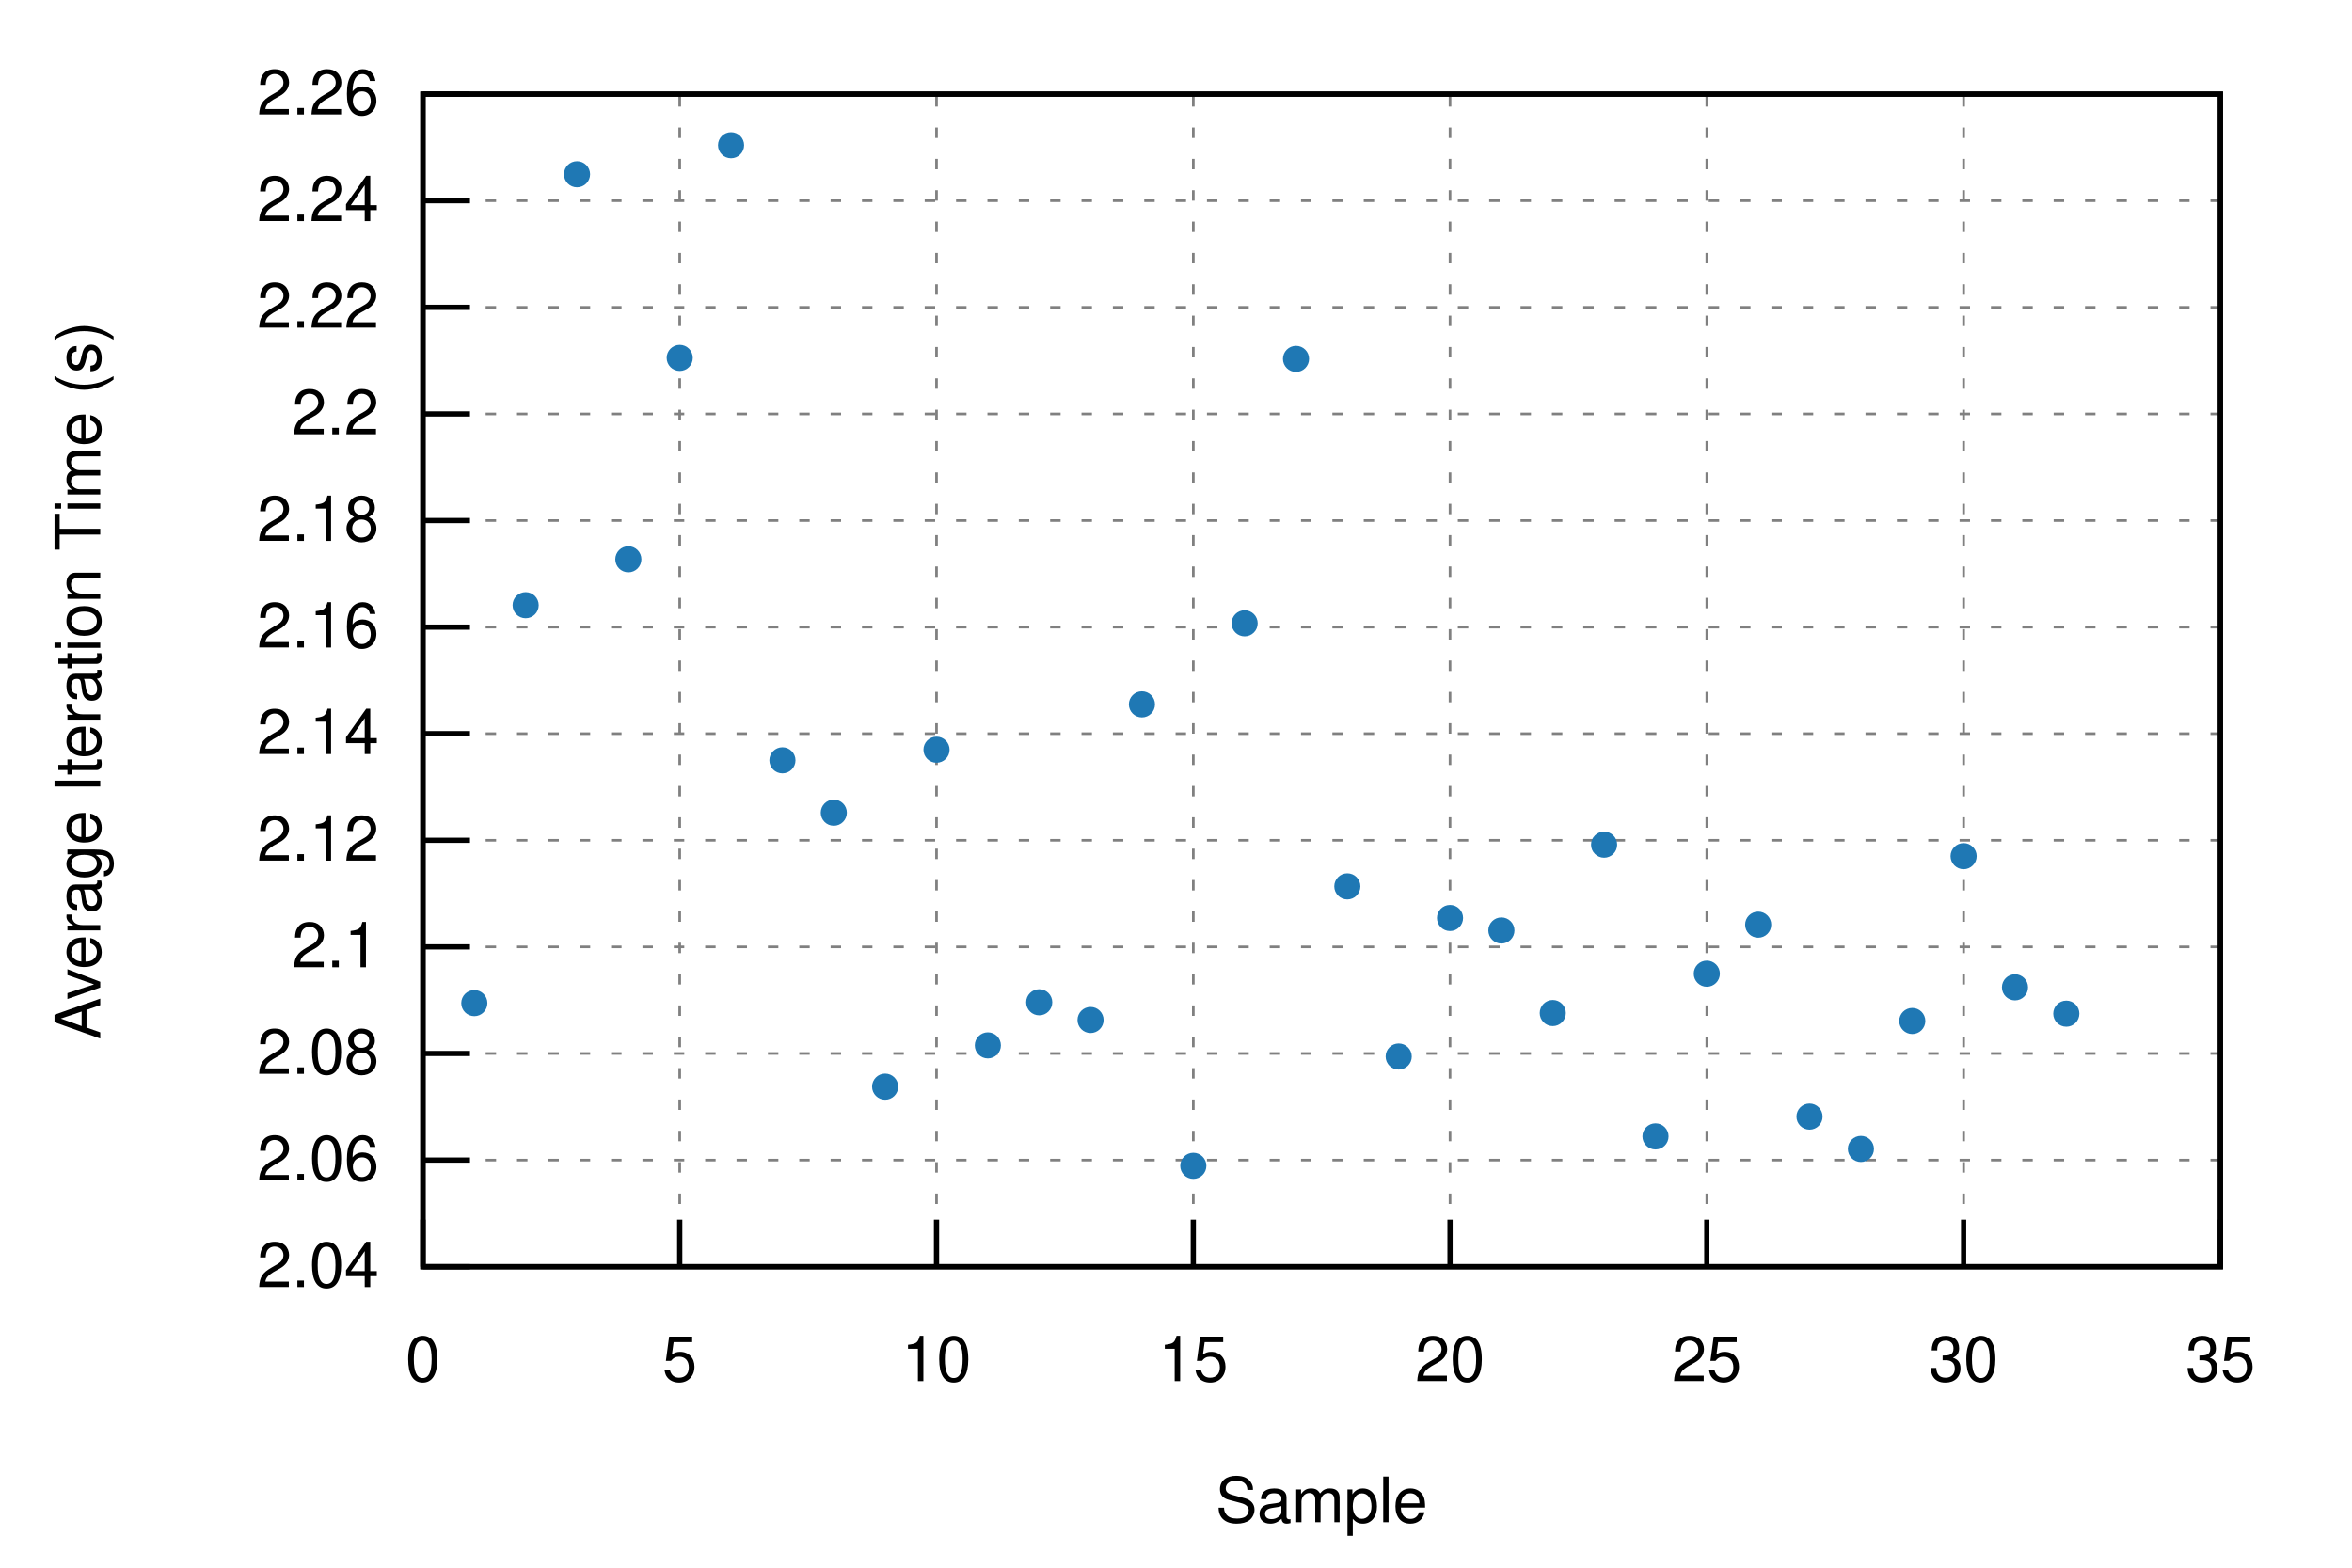
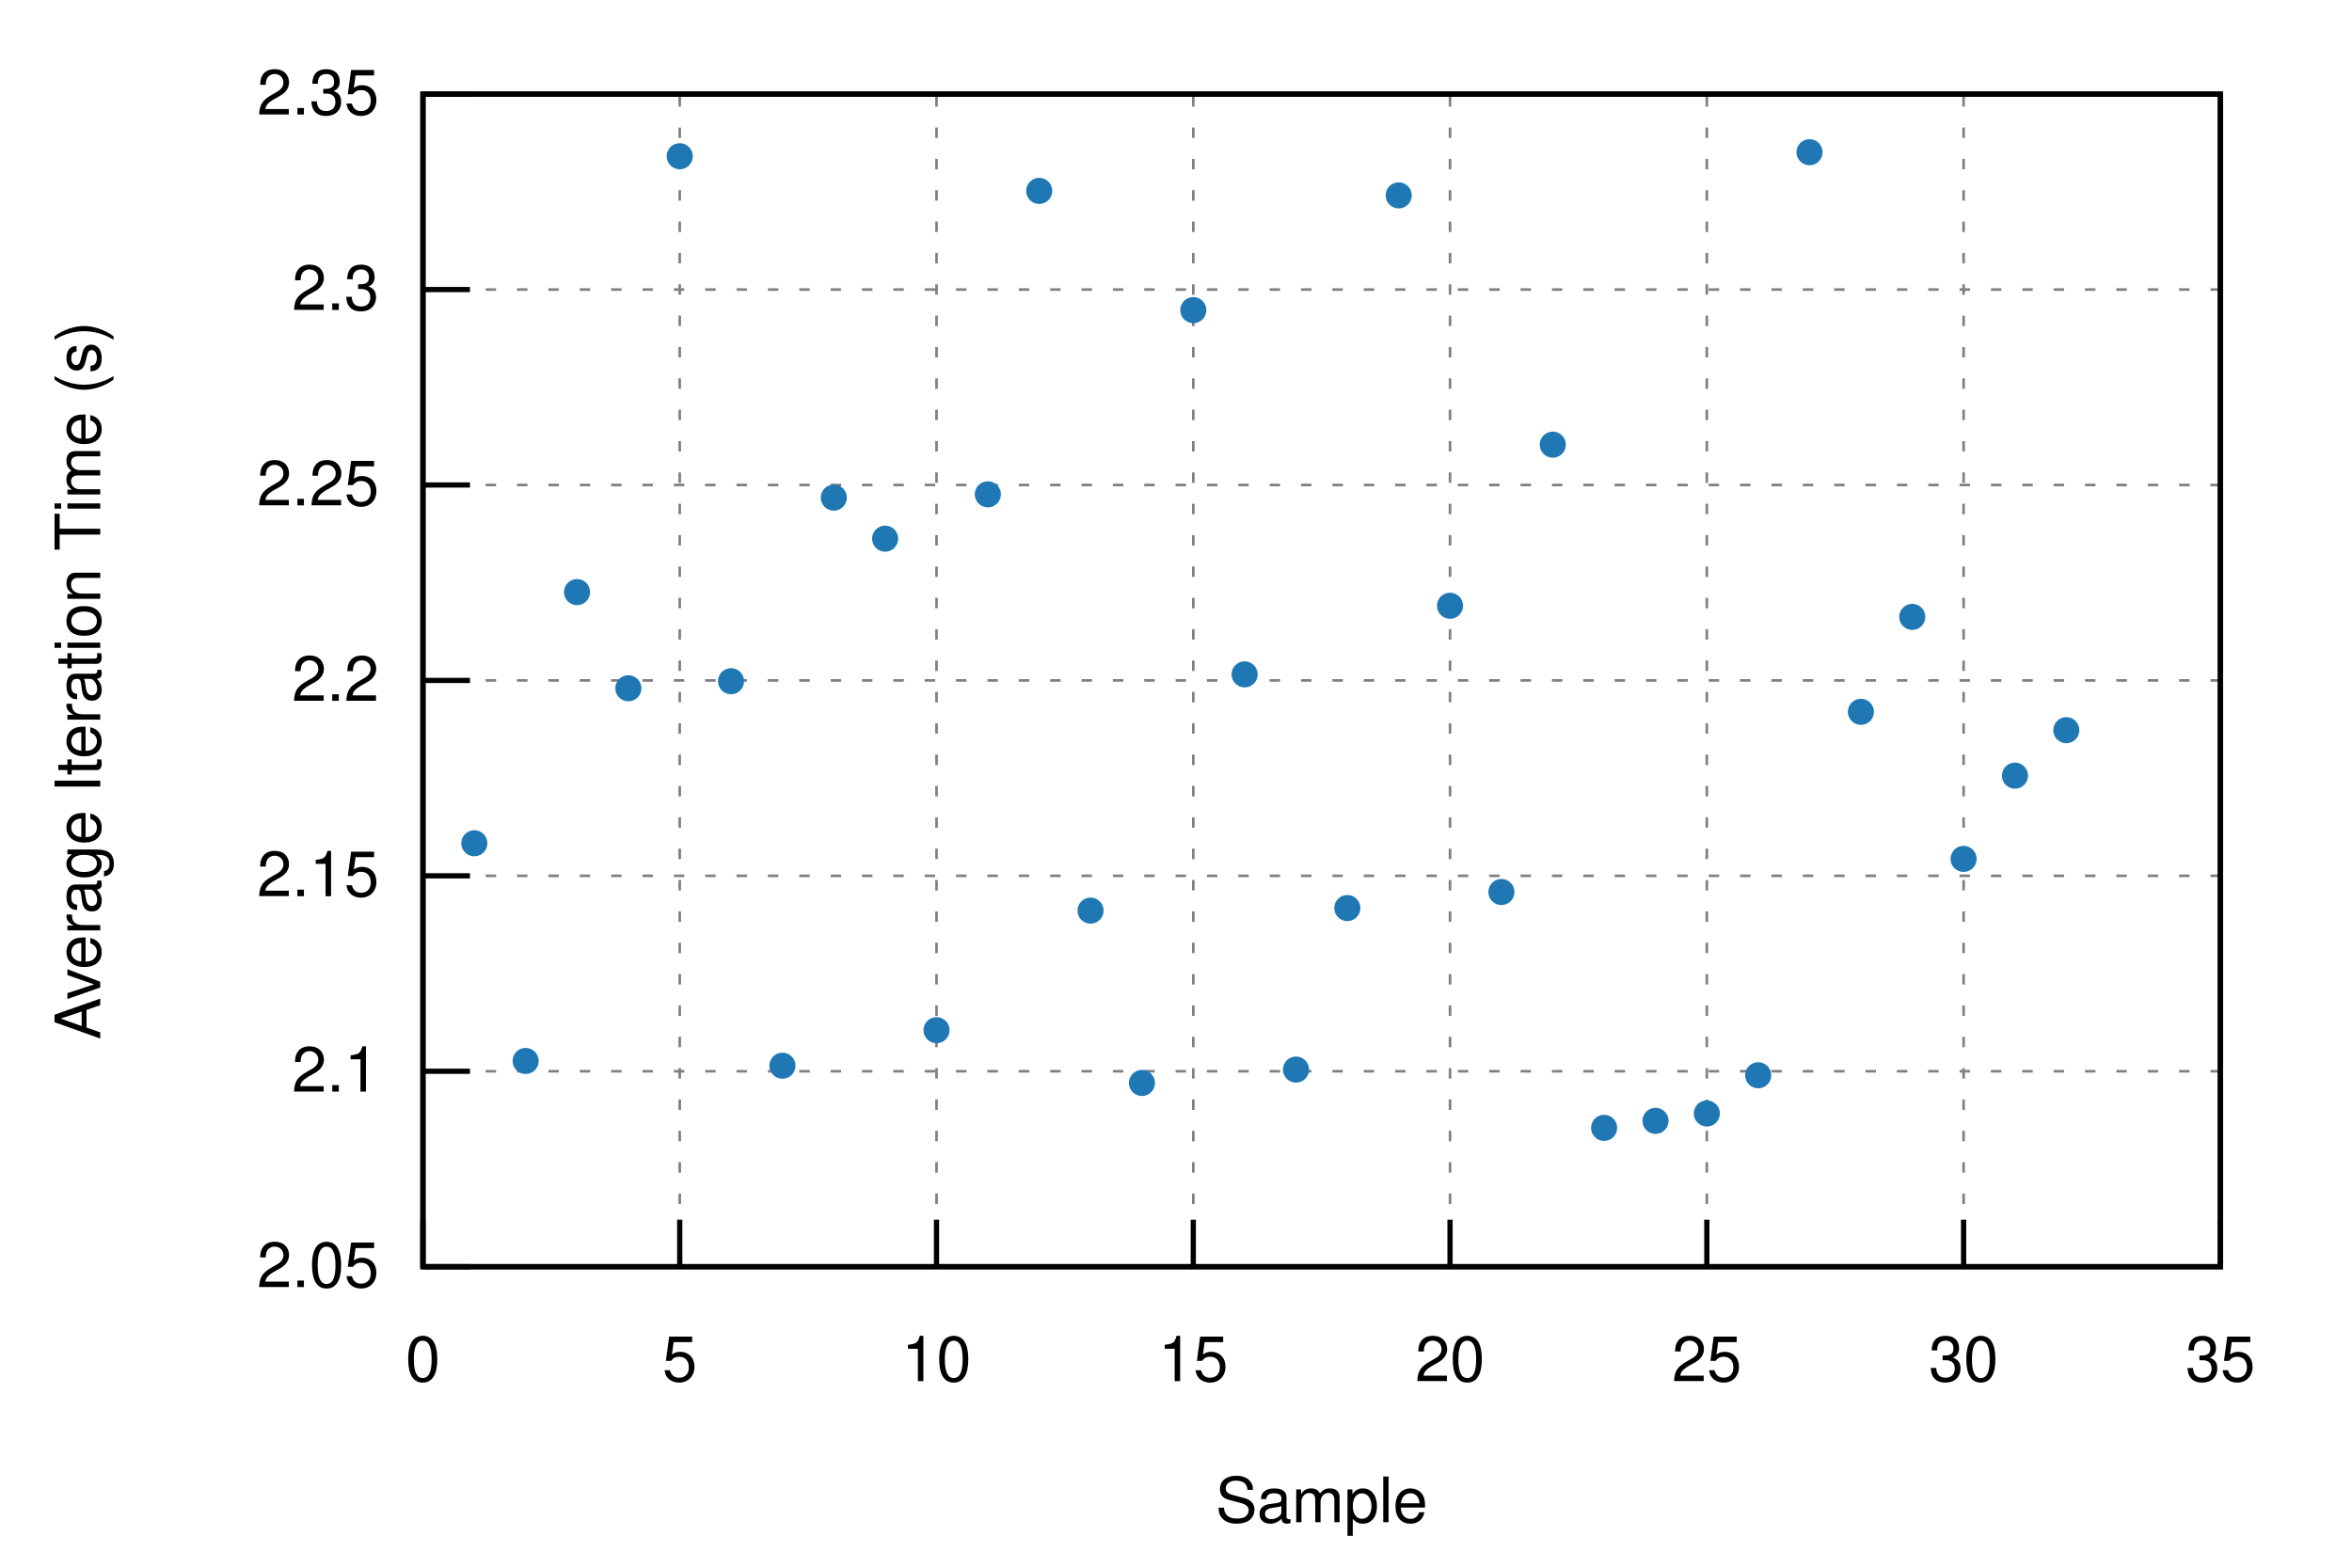
<svg xmlns="http://www.w3.org/2000/svg" xmlns:xlink="http://www.w3.org/1999/xlink" viewBox="0 0 450 300">
  <g id="gnuplot_canvas">
    <rect x="0" y="0" width="450" height="300" fill="none" />
    <defs>
      <circle id="gpDot" r="0.5" stroke-width="0.5" stroke="currentColor" />
      <path id="gpPt0" stroke-width="0.222" stroke="currentColor" d="M-1,0 h2 M0,-1 v2" />
      <path id="gpPt1" stroke-width="0.222" stroke="currentColor" d="M-1,-1 L1,1 M1,-1 L-1,1" />
      <path id="gpPt2" stroke-width="0.222" stroke="currentColor" d="M-1,0 L1,0 M0,-1 L0,1 M-1,-1 L1,1 M-1,1 L1,-1" />
      <rect id="gpPt3" stroke-width="0.222" stroke="currentColor" x="-1" y="-1" width="2" height="2" />
      <rect id="gpPt4" stroke-width="0.222" stroke="currentColor" fill="currentColor" x="-1" y="-1" width="2" height="2" />
      <circle id="gpPt5" stroke-width="0.222" stroke="currentColor" cx="0" cy="0" r="1" />
      <use xlink:href="#gpPt5" id="gpPt6" fill="currentColor" stroke="none" />
      <path id="gpPt7" stroke-width="0.222" stroke="currentColor" d="M0,-1.33 L-1.33,0.67 L1.33,0.67 z" />
      <use xlink:href="#gpPt7" id="gpPt8" fill="currentColor" stroke="none" />
      <use xlink:href="#gpPt7" id="gpPt9" stroke="currentColor" transform="rotate(180)" />
      <use xlink:href="#gpPt9" id="gpPt10" fill="currentColor" stroke="none" />
      <use xlink:href="#gpPt3" id="gpPt11" stroke="currentColor" transform="rotate(45)" />
      <use xlink:href="#gpPt11" id="gpPt12" fill="currentColor" stroke="none" />
      <path id="gpPt13" stroke-width="0.222" stroke="currentColor" d="M0,1.330 L1.265,0.411 L0.782,-1.067 L-0.782,-1.076 L-1.265,0.411 z" />
      <use xlink:href="#gpPt13" id="gpPt14" fill="currentColor" stroke="none" />
      <filter id="textbox" filterUnits="objectBoundingBox" x="0" y="0" height="1" width="1">
        <feFlood flood-color="white" flood-opacity="1" result="bgnd" />
        <feComposite in="SourceGraphic" in2="bgnd" operator="atop" />
      </filter>
      <filter id="greybox" filterUnits="objectBoundingBox" x="0" y="0" height="1" width="1">
        <feFlood flood-color="lightgrey" flood-opacity="1" result="grey" />
        <feComposite in="SourceGraphic" in2="grey" operator="atop" />
      </filter>
    </defs>
    <g fill="none" color="white" stroke="currentColor" stroke-width="1.00" stroke-linecap="butt" stroke-linejoin="miter">
</g>
    <g fill="none" color="black" stroke="currentColor" stroke-width="1.00" stroke-linecap="butt" stroke-linejoin="miter">
</g>
    <g fill="none" color="black" stroke="black" stroke-width="0.50" stroke-linecap="butt" stroke-linejoin="miter">
</g>
    <g fill="none" color="gray" stroke="currentColor" stroke-width="0.50" stroke-linecap="butt" stroke-linejoin="miter">
      <path stroke="gray" stroke-dasharray="2,4" class="gridline" d="M80.92,242.40 L424.82,242.40  " />
    </g>
    <g fill="none" color="gray" stroke="gray" stroke-width="1.00" stroke-linecap="butt" stroke-linejoin="miter">
</g>
    <g fill="none" color="black" stroke="currentColor" stroke-width="1.00" stroke-linecap="butt" stroke-linejoin="miter">
      <path stroke="black" d="M80.92,242.40 L89.92,242.40  " />
      <g transform="translate(72.53,246.30)" stroke="none" fill="black" font-family="Helvetica" font-size="12.00" text-anchor="end">
        <text>
-           <tspan font-family="Helvetica"> 2.04</tspan>
-         </text>
-       </g>
-     </g>
-     <g fill="none" color="black" stroke="currentColor" stroke-width="1.00" stroke-linecap="butt" stroke-linejoin="miter">
- </g>
-     <g fill="none" color="black" stroke="black" stroke-width="0.50" stroke-linecap="butt" stroke-linejoin="miter">
- </g>
-     <g fill="none" color="gray" stroke="currentColor" stroke-width="0.50" stroke-linecap="butt" stroke-linejoin="miter">
-       <path stroke="gray" stroke-dasharray="2,4" class="gridline" d="M80.92,222.00 L424.82,222.00  " />
-     </g>
-     <g fill="none" color="gray" stroke="gray" stroke-width="1.00" stroke-linecap="butt" stroke-linejoin="miter">
- </g>
-     <g fill="none" color="black" stroke="currentColor" stroke-width="1.00" stroke-linecap="butt" stroke-linejoin="miter">
-       <path stroke="black" d="M80.92,222.00 L89.92,222.00  " />
-       <g transform="translate(72.53,225.90)" stroke="none" fill="black" font-family="Helvetica" font-size="12.00" text-anchor="end">
-         <text>
-           <tspan font-family="Helvetica"> 2.06</tspan>
-         </text>
-       </g>
-     </g>
-     <g fill="none" color="black" stroke="currentColor" stroke-width="1.00" stroke-linecap="butt" stroke-linejoin="miter">
- </g>
-     <g fill="none" color="black" stroke="black" stroke-width="0.50" stroke-linecap="butt" stroke-linejoin="miter">
- </g>
-     <g fill="none" color="gray" stroke="currentColor" stroke-width="0.50" stroke-linecap="butt" stroke-linejoin="miter">
-       <path stroke="gray" stroke-dasharray="2,4" class="gridline" d="M80.92,201.60 L424.82,201.60  " />
-     </g>
-     <g fill="none" color="gray" stroke="gray" stroke-width="1.00" stroke-linecap="butt" stroke-linejoin="miter">
- </g>
-     <g fill="none" color="black" stroke="currentColor" stroke-width="1.00" stroke-linecap="butt" stroke-linejoin="miter">
-       <path stroke="black" d="M80.92,201.60 L89.92,201.60  " />
-       <g transform="translate(72.53,205.50)" stroke="none" fill="black" font-family="Helvetica" font-size="12.00" text-anchor="end">
-         <text>
-           <tspan font-family="Helvetica"> 2.08</tspan>
-         </text>
-       </g>
-     </g>
-     <g fill="none" color="black" stroke="currentColor" stroke-width="1.00" stroke-linecap="butt" stroke-linejoin="miter">
- </g>
-     <g fill="none" color="black" stroke="black" stroke-width="0.50" stroke-linecap="butt" stroke-linejoin="miter">
- </g>
-     <g fill="none" color="gray" stroke="currentColor" stroke-width="0.50" stroke-linecap="butt" stroke-linejoin="miter">
-       <path stroke="gray" stroke-dasharray="2,4" class="gridline" d="M80.92,181.20 L424.82,181.20  " />
-     </g>
-     <g fill="none" color="gray" stroke="gray" stroke-width="1.00" stroke-linecap="butt" stroke-linejoin="miter">
- </g>
-     <g fill="none" color="black" stroke="currentColor" stroke-width="1.00" stroke-linecap="butt" stroke-linejoin="miter">
-       <path stroke="black" d="M80.92,181.20 L89.92,181.20  " />
-       <g transform="translate(72.53,185.10)" stroke="none" fill="black" font-family="Helvetica" font-size="12.00" text-anchor="end">
+           <tspan font-family="Helvetica"> 2.05</tspan>
+         </text>
+       </g>
+     </g>
+     <g fill="none" color="black" stroke="currentColor" stroke-width="1.00" stroke-linecap="butt" stroke-linejoin="miter">
+ </g>
+     <g fill="none" color="black" stroke="black" stroke-width="0.50" stroke-linecap="butt" stroke-linejoin="miter">
+ </g>
+     <g fill="none" color="gray" stroke="currentColor" stroke-width="0.50" stroke-linecap="butt" stroke-linejoin="miter">
+       <path stroke="gray" stroke-dasharray="2,4" class="gridline" d="M80.92,205.00 L424.82,205.00  " />
+     </g>
+     <g fill="none" color="gray" stroke="gray" stroke-width="1.00" stroke-linecap="butt" stroke-linejoin="miter">
+ </g>
+     <g fill="none" color="black" stroke="currentColor" stroke-width="1.00" stroke-linecap="butt" stroke-linejoin="miter">
+       <path stroke="black" d="M80.92,205.00 L89.92,205.00  " />
+       <g transform="translate(72.53,208.90)" stroke="none" fill="black" font-family="Helvetica" font-size="12.00" text-anchor="end">
        <text>
          <tspan font-family="Helvetica"> 2.1</tspan>
        </text>
      </g>
    </g>
    <g fill="none" color="black" stroke="currentColor" stroke-width="1.00" stroke-linecap="butt" stroke-linejoin="miter">
</g>
    <g fill="none" color="black" stroke="black" stroke-width="0.50" stroke-linecap="butt" stroke-linejoin="miter">
</g>
    <g fill="none" color="gray" stroke="currentColor" stroke-width="0.50" stroke-linecap="butt" stroke-linejoin="miter">
-       <path stroke="gray" stroke-dasharray="2,4" class="gridline" d="M80.92,160.80 L424.82,160.80  " />
-     </g>
-     <g fill="none" color="gray" stroke="gray" stroke-width="1.00" stroke-linecap="butt" stroke-linejoin="miter">
- </g>
-     <g fill="none" color="black" stroke="currentColor" stroke-width="1.00" stroke-linecap="butt" stroke-linejoin="miter">
-       <path stroke="black" d="M80.92,160.80 L89.92,160.80  " />
-       <g transform="translate(72.53,164.70)" stroke="none" fill="black" font-family="Helvetica" font-size="12.00" text-anchor="end">
-         <text>
-           <tspan font-family="Helvetica"> 2.12</tspan>
-         </text>
-       </g>
-     </g>
-     <g fill="none" color="black" stroke="currentColor" stroke-width="1.00" stroke-linecap="butt" stroke-linejoin="miter">
- </g>
-     <g fill="none" color="black" stroke="black" stroke-width="0.50" stroke-linecap="butt" stroke-linejoin="miter">
- </g>
-     <g fill="none" color="gray" stroke="currentColor" stroke-width="0.50" stroke-linecap="butt" stroke-linejoin="miter">
-       <path stroke="gray" stroke-dasharray="2,4" class="gridline" d="M80.92,140.40 L424.82,140.40  " />
-     </g>
-     <g fill="none" color="gray" stroke="gray" stroke-width="1.00" stroke-linecap="butt" stroke-linejoin="miter">
- </g>
-     <g fill="none" color="black" stroke="currentColor" stroke-width="1.00" stroke-linecap="butt" stroke-linejoin="miter">
-       <path stroke="black" d="M80.92,140.40 L89.92,140.40  " />
-       <g transform="translate(72.53,144.30)" stroke="none" fill="black" font-family="Helvetica" font-size="12.00" text-anchor="end">
-         <text>
-           <tspan font-family="Helvetica"> 2.14</tspan>
-         </text>
-       </g>
-     </g>
-     <g fill="none" color="black" stroke="currentColor" stroke-width="1.00" stroke-linecap="butt" stroke-linejoin="miter">
- </g>
-     <g fill="none" color="black" stroke="black" stroke-width="0.50" stroke-linecap="butt" stroke-linejoin="miter">
- </g>
-     <g fill="none" color="gray" stroke="currentColor" stroke-width="0.50" stroke-linecap="butt" stroke-linejoin="miter">
-       <path stroke="gray" stroke-dasharray="2,4" class="gridline" d="M80.92,120.01 L424.82,120.01  " />
-     </g>
-     <g fill="none" color="gray" stroke="gray" stroke-width="1.00" stroke-linecap="butt" stroke-linejoin="miter">
- </g>
-     <g fill="none" color="black" stroke="currentColor" stroke-width="1.00" stroke-linecap="butt" stroke-linejoin="miter">
-       <path stroke="black" d="M80.92,120.01 L89.92,120.01  " />
-       <g transform="translate(72.53,123.91)" stroke="none" fill="black" font-family="Helvetica" font-size="12.00" text-anchor="end">
-         <text>
-           <tspan font-family="Helvetica"> 2.16</tspan>
-         </text>
-       </g>
-     </g>
-     <g fill="none" color="black" stroke="currentColor" stroke-width="1.00" stroke-linecap="butt" stroke-linejoin="miter">
- </g>
-     <g fill="none" color="black" stroke="black" stroke-width="0.50" stroke-linecap="butt" stroke-linejoin="miter">
- </g>
-     <g fill="none" color="gray" stroke="currentColor" stroke-width="0.50" stroke-linecap="butt" stroke-linejoin="miter">
-       <path stroke="gray" stroke-dasharray="2,4" class="gridline" d="M80.92,99.61 L424.82,99.61  " />
-     </g>
-     <g fill="none" color="gray" stroke="gray" stroke-width="1.00" stroke-linecap="butt" stroke-linejoin="miter">
- </g>
-     <g fill="none" color="black" stroke="currentColor" stroke-width="1.00" stroke-linecap="butt" stroke-linejoin="miter">
-       <path stroke="black" d="M80.92,99.61 L89.92,99.61  " />
-       <g transform="translate(72.53,103.51)" stroke="none" fill="black" font-family="Helvetica" font-size="12.00" text-anchor="end">
-         <text>
-           <tspan font-family="Helvetica"> 2.18</tspan>
-         </text>
-       </g>
-     </g>
-     <g fill="none" color="black" stroke="currentColor" stroke-width="1.00" stroke-linecap="butt" stroke-linejoin="miter">
- </g>
-     <g fill="none" color="black" stroke="black" stroke-width="0.50" stroke-linecap="butt" stroke-linejoin="miter">
- </g>
-     <g fill="none" color="gray" stroke="currentColor" stroke-width="0.50" stroke-linecap="butt" stroke-linejoin="miter">
-       <path stroke="gray" stroke-dasharray="2,4" class="gridline" d="M80.92,79.21 L424.82,79.21  " />
-     </g>
-     <g fill="none" color="gray" stroke="gray" stroke-width="1.00" stroke-linecap="butt" stroke-linejoin="miter">
- </g>
-     <g fill="none" color="black" stroke="currentColor" stroke-width="1.00" stroke-linecap="butt" stroke-linejoin="miter">
-       <path stroke="black" d="M80.92,79.21 L89.92,79.21  " />
-       <g transform="translate(72.53,83.11)" stroke="none" fill="black" font-family="Helvetica" font-size="12.00" text-anchor="end">
+       <path stroke="gray" stroke-dasharray="2,4" class="gridline" d="M80.92,167.60 L424.82,167.60  " />
+     </g>
+     <g fill="none" color="gray" stroke="gray" stroke-width="1.00" stroke-linecap="butt" stroke-linejoin="miter">
+ </g>
+     <g fill="none" color="black" stroke="currentColor" stroke-width="1.00" stroke-linecap="butt" stroke-linejoin="miter">
+       <path stroke="black" d="M80.92,167.60 L89.92,167.60  " />
+       <g transform="translate(72.53,171.50)" stroke="none" fill="black" font-family="Helvetica" font-size="12.00" text-anchor="end">
+         <text>
+           <tspan font-family="Helvetica"> 2.15</tspan>
+         </text>
+       </g>
+     </g>
+     <g fill="none" color="black" stroke="currentColor" stroke-width="1.00" stroke-linecap="butt" stroke-linejoin="miter">
+ </g>
+     <g fill="none" color="black" stroke="black" stroke-width="0.50" stroke-linecap="butt" stroke-linejoin="miter">
+ </g>
+     <g fill="none" color="gray" stroke="currentColor" stroke-width="0.50" stroke-linecap="butt" stroke-linejoin="miter">
+       <path stroke="gray" stroke-dasharray="2,4" class="gridline" d="M80.92,130.21 L424.82,130.21  " />
+     </g>
+     <g fill="none" color="gray" stroke="gray" stroke-width="1.00" stroke-linecap="butt" stroke-linejoin="miter">
+ </g>
+     <g fill="none" color="black" stroke="currentColor" stroke-width="1.00" stroke-linecap="butt" stroke-linejoin="miter">
+       <path stroke="black" d="M80.92,130.21 L89.92,130.21  " />
+       <g transform="translate(72.53,134.11)" stroke="none" fill="black" font-family="Helvetica" font-size="12.00" text-anchor="end">
        <text>
          <tspan font-family="Helvetica"> 2.2</tspan>
        </text>
      </g>
    </g>
    <g fill="none" color="black" stroke="currentColor" stroke-width="1.00" stroke-linecap="butt" stroke-linejoin="miter">
</g>
    <g fill="none" color="black" stroke="black" stroke-width="0.50" stroke-linecap="butt" stroke-linejoin="miter">
</g>
    <g fill="none" color="gray" stroke="currentColor" stroke-width="0.50" stroke-linecap="butt" stroke-linejoin="miter">
-       <path stroke="gray" stroke-dasharray="2,4" class="gridline" d="M80.92,58.81 L424.82,58.81  " />
-     </g>
-     <g fill="none" color="gray" stroke="gray" stroke-width="1.00" stroke-linecap="butt" stroke-linejoin="miter">
- </g>
-     <g fill="none" color="black" stroke="currentColor" stroke-width="1.00" stroke-linecap="butt" stroke-linejoin="miter">
-       <path stroke="black" d="M80.92,58.81 L89.92,58.81  " />
-       <g transform="translate(72.53,62.71)" stroke="none" fill="black" font-family="Helvetica" font-size="12.00" text-anchor="end">
-         <text>
-           <tspan font-family="Helvetica"> 2.22</tspan>
-         </text>
-       </g>
-     </g>
-     <g fill="none" color="black" stroke="currentColor" stroke-width="1.00" stroke-linecap="butt" stroke-linejoin="miter">
- </g>
-     <g fill="none" color="black" stroke="black" stroke-width="0.50" stroke-linecap="butt" stroke-linejoin="miter">
- </g>
-     <g fill="none" color="gray" stroke="currentColor" stroke-width="0.50" stroke-linecap="butt" stroke-linejoin="miter">
-       <path stroke="gray" stroke-dasharray="2,4" class="gridline" d="M80.92,38.41 L424.82,38.41  " />
-     </g>
-     <g fill="none" color="gray" stroke="gray" stroke-width="1.00" stroke-linecap="butt" stroke-linejoin="miter">
- </g>
-     <g fill="none" color="black" stroke="currentColor" stroke-width="1.00" stroke-linecap="butt" stroke-linejoin="miter">
-       <path stroke="black" d="M80.92,38.41 L89.92,38.41  " />
-       <g transform="translate(72.53,42.31)" stroke="none" fill="black" font-family="Helvetica" font-size="12.00" text-anchor="end">
-         <text>
-           <tspan font-family="Helvetica"> 2.24</tspan>
+       <path stroke="gray" stroke-dasharray="2,4" class="gridline" d="M80.92,92.81 L424.82,92.81  " />
+     </g>
+     <g fill="none" color="gray" stroke="gray" stroke-width="1.00" stroke-linecap="butt" stroke-linejoin="miter">
+ </g>
+     <g fill="none" color="black" stroke="currentColor" stroke-width="1.00" stroke-linecap="butt" stroke-linejoin="miter">
+       <path stroke="black" d="M80.92,92.81 L89.92,92.81  " />
+       <g transform="translate(72.53,96.71)" stroke="none" fill="black" font-family="Helvetica" font-size="12.00" text-anchor="end">
+         <text>
+           <tspan font-family="Helvetica"> 2.25</tspan>
+         </text>
+       </g>
+     </g>
+     <g fill="none" color="black" stroke="currentColor" stroke-width="1.00" stroke-linecap="butt" stroke-linejoin="miter">
+ </g>
+     <g fill="none" color="black" stroke="black" stroke-width="0.50" stroke-linecap="butt" stroke-linejoin="miter">
+ </g>
+     <g fill="none" color="gray" stroke="currentColor" stroke-width="0.50" stroke-linecap="butt" stroke-linejoin="miter">
+       <path stroke="gray" stroke-dasharray="2,4" class="gridline" d="M80.92,55.41 L424.82,55.41  " />
+     </g>
+     <g fill="none" color="gray" stroke="gray" stroke-width="1.00" stroke-linecap="butt" stroke-linejoin="miter">
+ </g>
+     <g fill="none" color="black" stroke="currentColor" stroke-width="1.00" stroke-linecap="butt" stroke-linejoin="miter">
+       <path stroke="black" d="M80.92,55.41 L89.92,55.41  " />
+       <g transform="translate(72.53,59.31)" stroke="none" fill="black" font-family="Helvetica" font-size="12.00" text-anchor="end">
+         <text>
+           <tspan font-family="Helvetica"> 2.3</tspan>
        </text>
      </g>
    </g>
    <g fill="none" color="black" stroke="currentColor" stroke-width="1.00" stroke-linecap="butt" stroke-linejoin="miter">
</g>
    <g fill="none" color="black" stroke="black" stroke-width="0.50" stroke-linecap="butt" stroke-linejoin="miter">
</g>
    <g fill="none" color="gray" stroke="currentColor" stroke-width="0.50" stroke-linecap="butt" stroke-linejoin="miter">
      <path stroke="gray" stroke-dasharray="2,4" class="gridline" d="M80.92,18.01 L424.82,18.01  " />
    </g>
    <g fill="none" color="gray" stroke="gray" stroke-width="1.00" stroke-linecap="butt" stroke-linejoin="miter">
</g>
    <g fill="none" color="black" stroke="currentColor" stroke-width="1.00" stroke-linecap="butt" stroke-linejoin="miter">
      <path stroke="black" d="M80.92,18.01 L89.92,18.01  " />
      <g transform="translate(72.53,21.91)" stroke="none" fill="black" font-family="Helvetica" font-size="12.00" text-anchor="end">
        <text>
-           <tspan font-family="Helvetica"> 2.26</tspan>
+           <tspan font-family="Helvetica"> 2.35</tspan>
        </text>
      </g>
    </g>
    <g fill="none" color="black" stroke="currentColor" stroke-width="1.00" stroke-linecap="butt" stroke-linejoin="miter">
</g>
    <g fill="none" color="black" stroke="black" stroke-width="0.50" stroke-linecap="butt" stroke-linejoin="miter">
</g>
    <g fill="none" color="gray" stroke="currentColor" stroke-width="0.50" stroke-linecap="butt" stroke-linejoin="miter">
      <path stroke="gray" stroke-dasharray="2,4" class="gridline" d="M80.92,242.40 L80.92,18.01  " />
    </g>
    <g fill="none" color="gray" stroke="gray" stroke-width="1.00" stroke-linecap="butt" stroke-linejoin="miter">
</g>
    <g fill="none" color="black" stroke="currentColor" stroke-width="1.00" stroke-linecap="butt" stroke-linejoin="miter">
      <path stroke="black" d="M80.92,242.40 L80.92,233.40  " />
      <g transform="translate(80.92,264.30)" stroke="none" fill="black" font-family="Helvetica" font-size="12.00" text-anchor="middle">
        <text>
          <tspan font-family="Helvetica"> 0</tspan>
        </text>
      </g>
    </g>
    <g fill="none" color="black" stroke="currentColor" stroke-width="1.00" stroke-linecap="butt" stroke-linejoin="miter">
</g>
    <g fill="none" color="black" stroke="black" stroke-width="0.50" stroke-linecap="butt" stroke-linejoin="miter">
</g>
    <g fill="none" color="gray" stroke="currentColor" stroke-width="0.50" stroke-linecap="butt" stroke-linejoin="miter">
      <path stroke="gray" stroke-dasharray="2,4" class="gridline" d="M130.05,242.40 L130.05,18.01  " />
    </g>
    <g fill="none" color="gray" stroke="gray" stroke-width="1.00" stroke-linecap="butt" stroke-linejoin="miter">
</g>
    <g fill="none" color="black" stroke="currentColor" stroke-width="1.00" stroke-linecap="butt" stroke-linejoin="miter">
      <path stroke="black" d="M130.05,242.40 L130.05,233.40  " />
      <g transform="translate(130.05,264.30)" stroke="none" fill="black" font-family="Helvetica" font-size="12.00" text-anchor="middle">
        <text>
          <tspan font-family="Helvetica"> 5</tspan>
        </text>
      </g>
    </g>
    <g fill="none" color="black" stroke="currentColor" stroke-width="1.00" stroke-linecap="butt" stroke-linejoin="miter">
</g>
    <g fill="none" color="black" stroke="black" stroke-width="0.50" stroke-linecap="butt" stroke-linejoin="miter">
</g>
    <g fill="none" color="gray" stroke="currentColor" stroke-width="0.50" stroke-linecap="butt" stroke-linejoin="miter">
      <path stroke="gray" stroke-dasharray="2,4" class="gridline" d="M179.18,242.40 L179.18,18.01  " />
    </g>
    <g fill="none" color="gray" stroke="gray" stroke-width="1.00" stroke-linecap="butt" stroke-linejoin="miter">
</g>
    <g fill="none" color="black" stroke="currentColor" stroke-width="1.00" stroke-linecap="butt" stroke-linejoin="miter">
      <path stroke="black" d="M179.18,242.40 L179.18,233.40  " />
      <g transform="translate(179.18,264.30)" stroke="none" fill="black" font-family="Helvetica" font-size="12.00" text-anchor="middle">
        <text>
          <tspan font-family="Helvetica"> 10</tspan>
        </text>
      </g>
    </g>
    <g fill="none" color="black" stroke="currentColor" stroke-width="1.00" stroke-linecap="butt" stroke-linejoin="miter">
</g>
    <g fill="none" color="black" stroke="black" stroke-width="0.50" stroke-linecap="butt" stroke-linejoin="miter">
</g>
    <g fill="none" color="gray" stroke="currentColor" stroke-width="0.50" stroke-linecap="butt" stroke-linejoin="miter">
      <path stroke="gray" stroke-dasharray="2,4" class="gridline" d="M228.31,242.40 L228.31,18.01  " />
    </g>
    <g fill="none" color="gray" stroke="gray" stroke-width="1.00" stroke-linecap="butt" stroke-linejoin="miter">
</g>
    <g fill="none" color="black" stroke="currentColor" stroke-width="1.00" stroke-linecap="butt" stroke-linejoin="miter">
      <path stroke="black" d="M228.31,242.40 L228.31,233.40  " />
      <g transform="translate(228.31,264.30)" stroke="none" fill="black" font-family="Helvetica" font-size="12.00" text-anchor="middle">
        <text>
          <tspan font-family="Helvetica"> 15</tspan>
        </text>
      </g>
    </g>
    <g fill="none" color="black" stroke="currentColor" stroke-width="1.00" stroke-linecap="butt" stroke-linejoin="miter">
</g>
    <g fill="none" color="black" stroke="black" stroke-width="0.50" stroke-linecap="butt" stroke-linejoin="miter">
</g>
    <g fill="none" color="gray" stroke="currentColor" stroke-width="0.50" stroke-linecap="butt" stroke-linejoin="miter">
      <path stroke="gray" stroke-dasharray="2,4" class="gridline" d="M277.43,242.40 L277.43,18.01  " />
    </g>
    <g fill="none" color="gray" stroke="gray" stroke-width="1.00" stroke-linecap="butt" stroke-linejoin="miter">
</g>
    <g fill="none" color="black" stroke="currentColor" stroke-width="1.00" stroke-linecap="butt" stroke-linejoin="miter">
      <path stroke="black" d="M277.43,242.40 L277.43,233.40  " />
      <g transform="translate(277.43,264.30)" stroke="none" fill="black" font-family="Helvetica" font-size="12.00" text-anchor="middle">
        <text>
          <tspan font-family="Helvetica"> 20</tspan>
        </text>
      </g>
    </g>
    <g fill="none" color="black" stroke="currentColor" stroke-width="1.00" stroke-linecap="butt" stroke-linejoin="miter">
</g>
    <g fill="none" color="black" stroke="black" stroke-width="0.50" stroke-linecap="butt" stroke-linejoin="miter">
</g>
    <g fill="none" color="gray" stroke="currentColor" stroke-width="0.50" stroke-linecap="butt" stroke-linejoin="miter">
      <path stroke="gray" stroke-dasharray="2,4" class="gridline" d="M326.56,242.40 L326.56,18.01  " />
    </g>
    <g fill="none" color="gray" stroke="gray" stroke-width="1.00" stroke-linecap="butt" stroke-linejoin="miter">
</g>
    <g fill="none" color="black" stroke="currentColor" stroke-width="1.00" stroke-linecap="butt" stroke-linejoin="miter">
      <path stroke="black" d="M326.56,242.40 L326.56,233.40  " />
      <g transform="translate(326.56,264.30)" stroke="none" fill="black" font-family="Helvetica" font-size="12.00" text-anchor="middle">
        <text>
          <tspan font-family="Helvetica"> 25</tspan>
        </text>
      </g>
    </g>
    <g fill="none" color="black" stroke="currentColor" stroke-width="1.00" stroke-linecap="butt" stroke-linejoin="miter">
</g>
    <g fill="none" color="black" stroke="black" stroke-width="0.50" stroke-linecap="butt" stroke-linejoin="miter">
</g>
    <g fill="none" color="gray" stroke="currentColor" stroke-width="0.50" stroke-linecap="butt" stroke-linejoin="miter">
      <path stroke="gray" stroke-dasharray="2,4" class="gridline" d="M375.69,242.40 L375.69,18.01  " />
    </g>
    <g fill="none" color="gray" stroke="gray" stroke-width="1.00" stroke-linecap="butt" stroke-linejoin="miter">
</g>
    <g fill="none" color="black" stroke="currentColor" stroke-width="1.00" stroke-linecap="butt" stroke-linejoin="miter">
      <path stroke="black" d="M375.69,242.40 L375.69,233.40  " />
      <g transform="translate(375.69,264.30)" stroke="none" fill="black" font-family="Helvetica" font-size="12.00" text-anchor="middle">
        <text>
          <tspan font-family="Helvetica"> 30</tspan>
        </text>
      </g>
    </g>
    <g fill="none" color="black" stroke="currentColor" stroke-width="1.00" stroke-linecap="butt" stroke-linejoin="miter">
</g>
    <g fill="none" color="black" stroke="black" stroke-width="0.50" stroke-linecap="butt" stroke-linejoin="miter">
</g>
    <g fill="none" color="gray" stroke="currentColor" stroke-width="0.50" stroke-linecap="butt" stroke-linejoin="miter">
      <path stroke="gray" stroke-dasharray="2,4" class="gridline" d="M424.82,242.40 L424.82,18.01  " />
    </g>
    <g fill="none" color="gray" stroke="gray" stroke-width="1.00" stroke-linecap="butt" stroke-linejoin="miter">
</g>
    <g fill="none" color="black" stroke="currentColor" stroke-width="1.00" stroke-linecap="butt" stroke-linejoin="miter">
      <path stroke="black" d="M424.82,242.40 L424.82,233.40  " />
      <g transform="translate(424.82,264.30)" stroke="none" fill="black" font-family="Helvetica" font-size="12.00" text-anchor="middle">
        <text>
          <tspan font-family="Helvetica"> 35</tspan>
        </text>
      </g>
    </g>
    <g fill="none" color="black" stroke="currentColor" stroke-width="1.00" stroke-linecap="butt" stroke-linejoin="miter">
</g>
    <g fill="none" color="black" stroke="currentColor" stroke-width="1.00" stroke-linecap="butt" stroke-linejoin="miter">
      <path stroke="black" d="M80.92,18.01 L80.92,242.40 L424.82,242.40 L424.82,18.01 L80.92,18.01 Z  " />
    </g>
    <g fill="none" color="black" stroke="currentColor" stroke-width="1.00" stroke-linecap="butt" stroke-linejoin="miter">
      <g transform="translate(19.18,130.21) rotate(270)" stroke="none" fill="black" font-family="Helvetica" font-size="12.00" text-anchor="middle">
        <text>
          <tspan font-family="Helvetica">Average Iteration Time (s)</tspan>
        </text>
      </g>
    </g>
    <g fill="none" color="black" stroke="currentColor" stroke-width="1.00" stroke-linecap="butt" stroke-linejoin="miter">
      <g transform="translate(252.87,291.30)" stroke="none" fill="black" font-family="Helvetica" font-size="12.00" text-anchor="middle">
        <text>
          <tspan font-family="Helvetica">Sample</tspan>
        </text>
      </g>
    </g>
    <g fill="none" color="black" stroke="currentColor" stroke-width="1.00" stroke-linecap="butt" stroke-linejoin="miter">
</g>
    <g id="gnuplot_plot_1">
      <g fill="none" color="black" stroke="currentColor" stroke-width="1.00" stroke-linecap="butt" stroke-linejoin="miter">
-         <use xlink:href="#gpPt6" transform="translate(90.75,191.96) scale(2.25)" color="rgb( 31, 120, 180)" />
-         <use xlink:href="#gpPt6" transform="translate(100.57,115.81) scale(2.25)" color="rgb( 31, 120, 180)" />
-         <use xlink:href="#gpPt6" transform="translate(110.40,33.35) scale(2.25)" color="rgb( 31, 120, 180)" />
-         <use xlink:href="#gpPt6" transform="translate(120.22,107.03) scale(2.25)" color="rgb( 31, 120, 180)" />
-         <use xlink:href="#gpPt6" transform="translate(130.05,68.49) scale(2.25)" color="rgb( 31, 120, 180)" />
-         <use xlink:href="#gpPt6" transform="translate(139.87,27.79) scale(2.25)" color="rgb( 31, 120, 180)" />
-         <use xlink:href="#gpPt6" transform="translate(149.70,145.50) scale(2.25)" color="rgb( 31, 120, 180)" />
-         <use xlink:href="#gpPt6" transform="translate(159.53,155.52) scale(2.25)" color="rgb( 31, 120, 180)" />
-         <use xlink:href="#gpPt6" transform="translate(169.35,207.95) scale(2.25)" color="rgb( 31, 120, 180)" />
-         <use xlink:href="#gpPt6" transform="translate(179.18,143.47) scale(2.25)" color="rgb( 31, 120, 180)" />
-         <use xlink:href="#gpPt6" transform="translate(189.00,200.05) scale(2.25)" color="rgb( 31, 120, 180)" />
-         <use xlink:href="#gpPt6" transform="translate(198.83,191.80) scale(2.25)" color="rgb( 31, 120, 180)" />
-         <use xlink:href="#gpPt6" transform="translate(208.65,195.19) scale(2.25)" color="rgb( 31, 120, 180)" />
-         <use xlink:href="#gpPt6" transform="translate(218.48,134.79) scale(2.25)" color="rgb( 31, 120, 180)" />
-         <use xlink:href="#gpPt6" transform="translate(228.31,223.10) scale(2.25)" color="rgb( 31, 120, 180)" />
-         <use xlink:href="#gpPt6" transform="translate(238.13,119.28) scale(2.25)" color="rgb( 31, 120, 180)" />
-         <use xlink:href="#gpPt6" transform="translate(247.96,68.68) scale(2.25)" color="rgb( 31, 120, 180)" />
-         <use xlink:href="#gpPt6" transform="translate(257.78,169.62) scale(2.25)" color="rgb( 31, 120, 180)" />
-         <use xlink:href="#gpPt6" transform="translate(267.61,202.18) scale(2.25)" color="rgb( 31, 120, 180)" />
-         <use xlink:href="#gpPt6" transform="translate(277.43,175.67) scale(2.25)" color="rgb( 31, 120, 180)" />
-         <use xlink:href="#gpPt6" transform="translate(287.26,178.06) scale(2.25)" color="rgb( 31, 120, 180)" />
-         <use xlink:href="#gpPt6" transform="translate(297.09,193.86) scale(2.25)" color="rgb( 31, 120, 180)" />
-         <use xlink:href="#gpPt6" transform="translate(306.91,161.64) scale(2.25)" color="rgb( 31, 120, 180)" />
-         <use xlink:href="#gpPt6" transform="translate(316.74,217.47) scale(2.25)" color="rgb( 31, 120, 180)" />
-         <use xlink:href="#gpPt6" transform="translate(326.56,186.33) scale(2.25)" color="rgb( 31, 120, 180)" />
-         <use xlink:href="#gpPt6" transform="translate(336.39,176.95) scale(2.25)" color="rgb( 31, 120, 180)" />
-         <use xlink:href="#gpPt6" transform="translate(346.21,213.68) scale(2.25)" color="rgb( 31, 120, 180)" />
-         <use xlink:href="#gpPt6" transform="translate(356.04,219.87) scale(2.25)" color="rgb( 31, 120, 180)" />
-         <use xlink:href="#gpPt6" transform="translate(365.87,195.38) scale(2.25)" color="rgb( 31, 120, 180)" />
-         <use xlink:href="#gpPt6" transform="translate(375.69,163.84) scale(2.25)" color="rgb( 31, 120, 180)" />
-         <use xlink:href="#gpPt6" transform="translate(385.52,188.94) scale(2.25)" color="rgb( 31, 120, 180)" />
-         <use xlink:href="#gpPt6" transform="translate(395.34,193.98) scale(2.25)" color="rgb( 31, 120, 180)" />
+         <use xlink:href="#gpPt6" transform="translate(90.75,161.37) scale(2.25)" color="rgb( 31, 120, 180)" />
+         <use xlink:href="#gpPt6" transform="translate(100.57,203.03) scale(2.25)" color="rgb( 31, 120, 180)" />
+         <use xlink:href="#gpPt6" transform="translate(110.40,113.31) scale(2.25)" color="rgb( 31, 120, 180)" />
+         <use xlink:href="#gpPt6" transform="translate(120.22,131.71) scale(2.25)" color="rgb( 31, 120, 180)" />
+         <use xlink:href="#gpPt6" transform="translate(130.05,29.90) scale(2.25)" color="rgb( 31, 120, 180)" />
+         <use xlink:href="#gpPt6" transform="translate(139.87,130.36) scale(2.25)" color="rgb( 31, 120, 180)" />
+         <use xlink:href="#gpPt6" transform="translate(149.70,203.94) scale(2.25)" color="rgb( 31, 120, 180)" />
+         <use xlink:href="#gpPt6" transform="translate(159.53,95.23) scale(2.25)" color="rgb( 31, 120, 180)" />
+         <use xlink:href="#gpPt6" transform="translate(169.35,103.08) scale(2.25)" color="rgb( 31, 120, 180)" />
+         <use xlink:href="#gpPt6" transform="translate(179.18,197.14) scale(2.25)" color="rgb( 31, 120, 180)" />
+         <use xlink:href="#gpPt6" transform="translate(189.00,94.60) scale(2.25)" color="rgb( 31, 120, 180)" />
+         <use xlink:href="#gpPt6" transform="translate(198.83,36.53) scale(2.25)" color="rgb( 31, 120, 180)" />
+         <use xlink:href="#gpPt6" transform="translate(208.65,174.26) scale(2.25)" color="rgb( 31, 120, 180)" />
+         <use xlink:href="#gpPt6" transform="translate(218.48,207.24) scale(2.25)" color="rgb( 31, 120, 180)" />
+         <use xlink:href="#gpPt6" transform="translate(228.31,59.35) scale(2.25)" color="rgb( 31, 120, 180)" />
+         <use xlink:href="#gpPt6" transform="translate(238.13,129.05) scale(2.25)" color="rgb( 31, 120, 180)" />
+         <use xlink:href="#gpPt6" transform="translate(247.96,204.68) scale(2.25)" color="rgb( 31, 120, 180)" />
+         <use xlink:href="#gpPt6" transform="translate(257.78,173.77) scale(2.25)" color="rgb( 31, 120, 180)" />
+         <use xlink:href="#gpPt6" transform="translate(267.61,37.39) scale(2.25)" color="rgb( 31, 120, 180)" />
+         <use xlink:href="#gpPt6" transform="translate(277.43,115.92) scale(2.25)" color="rgb( 31, 120, 180)" />
+         <use xlink:href="#gpPt6" transform="translate(287.26,170.70) scale(2.25)" color="rgb( 31, 120, 180)" />
+         <use xlink:href="#gpPt6" transform="translate(297.09,85.09) scale(2.25)" color="rgb( 31, 120, 180)" />
+         <use xlink:href="#gpPt6" transform="translate(306.91,215.83) scale(2.25)" color="rgb( 31, 120, 180)" />
+         <use xlink:href="#gpPt6" transform="translate(316.74,214.49) scale(2.25)" color="rgb( 31, 120, 180)" />
+         <use xlink:href="#gpPt6" transform="translate(326.56,213.08) scale(2.25)" color="rgb( 31, 120, 180)" />
+         <use xlink:href="#gpPt6" transform="translate(336.39,205.77) scale(2.25)" color="rgb( 31, 120, 180)" />
+         <use xlink:href="#gpPt6" transform="translate(346.21,29.13) scale(2.25)" color="rgb( 31, 120, 180)" />
+         <use xlink:href="#gpPt6" transform="translate(356.04,136.22) scale(2.25)" color="rgb( 31, 120, 180)" />
+         <use xlink:href="#gpPt6" transform="translate(365.87,118.05) scale(2.25)" color="rgb( 31, 120, 180)" />
+         <use xlink:href="#gpPt6" transform="translate(375.69,164.36) scale(2.25)" color="rgb( 31, 120, 180)" />
+         <use xlink:href="#gpPt6" transform="translate(385.52,148.43) scale(2.25)" color="rgb( 31, 120, 180)" />
+         <use xlink:href="#gpPt6" transform="translate(395.34,139.73) scale(2.25)" color="rgb( 31, 120, 180)" />
      </g>
    </g>
    <g fill="none" color="white" stroke="rgb( 31, 120, 180)" stroke-width="2.00" stroke-linecap="butt" stroke-linejoin="miter">
</g>
    <g fill="none" color="black" stroke="currentColor" stroke-width="2.00" stroke-linecap="butt" stroke-linejoin="miter">
</g>
    <g fill="none" color="black" stroke="black" stroke-width="1.00" stroke-linecap="butt" stroke-linejoin="miter">
</g>
    <g fill="none" color="black" stroke="currentColor" stroke-width="1.00" stroke-linecap="butt" stroke-linejoin="miter">
      <path stroke="black" d="M80.92,18.01 L80.92,242.40 L424.82,242.40 L424.82,18.01 L80.92,18.01 Z  " />
    </g>
    <g fill="none" color="black" stroke="currentColor" stroke-width="1.00" stroke-linecap="butt" stroke-linejoin="miter">
</g>
  </g>
</svg>
